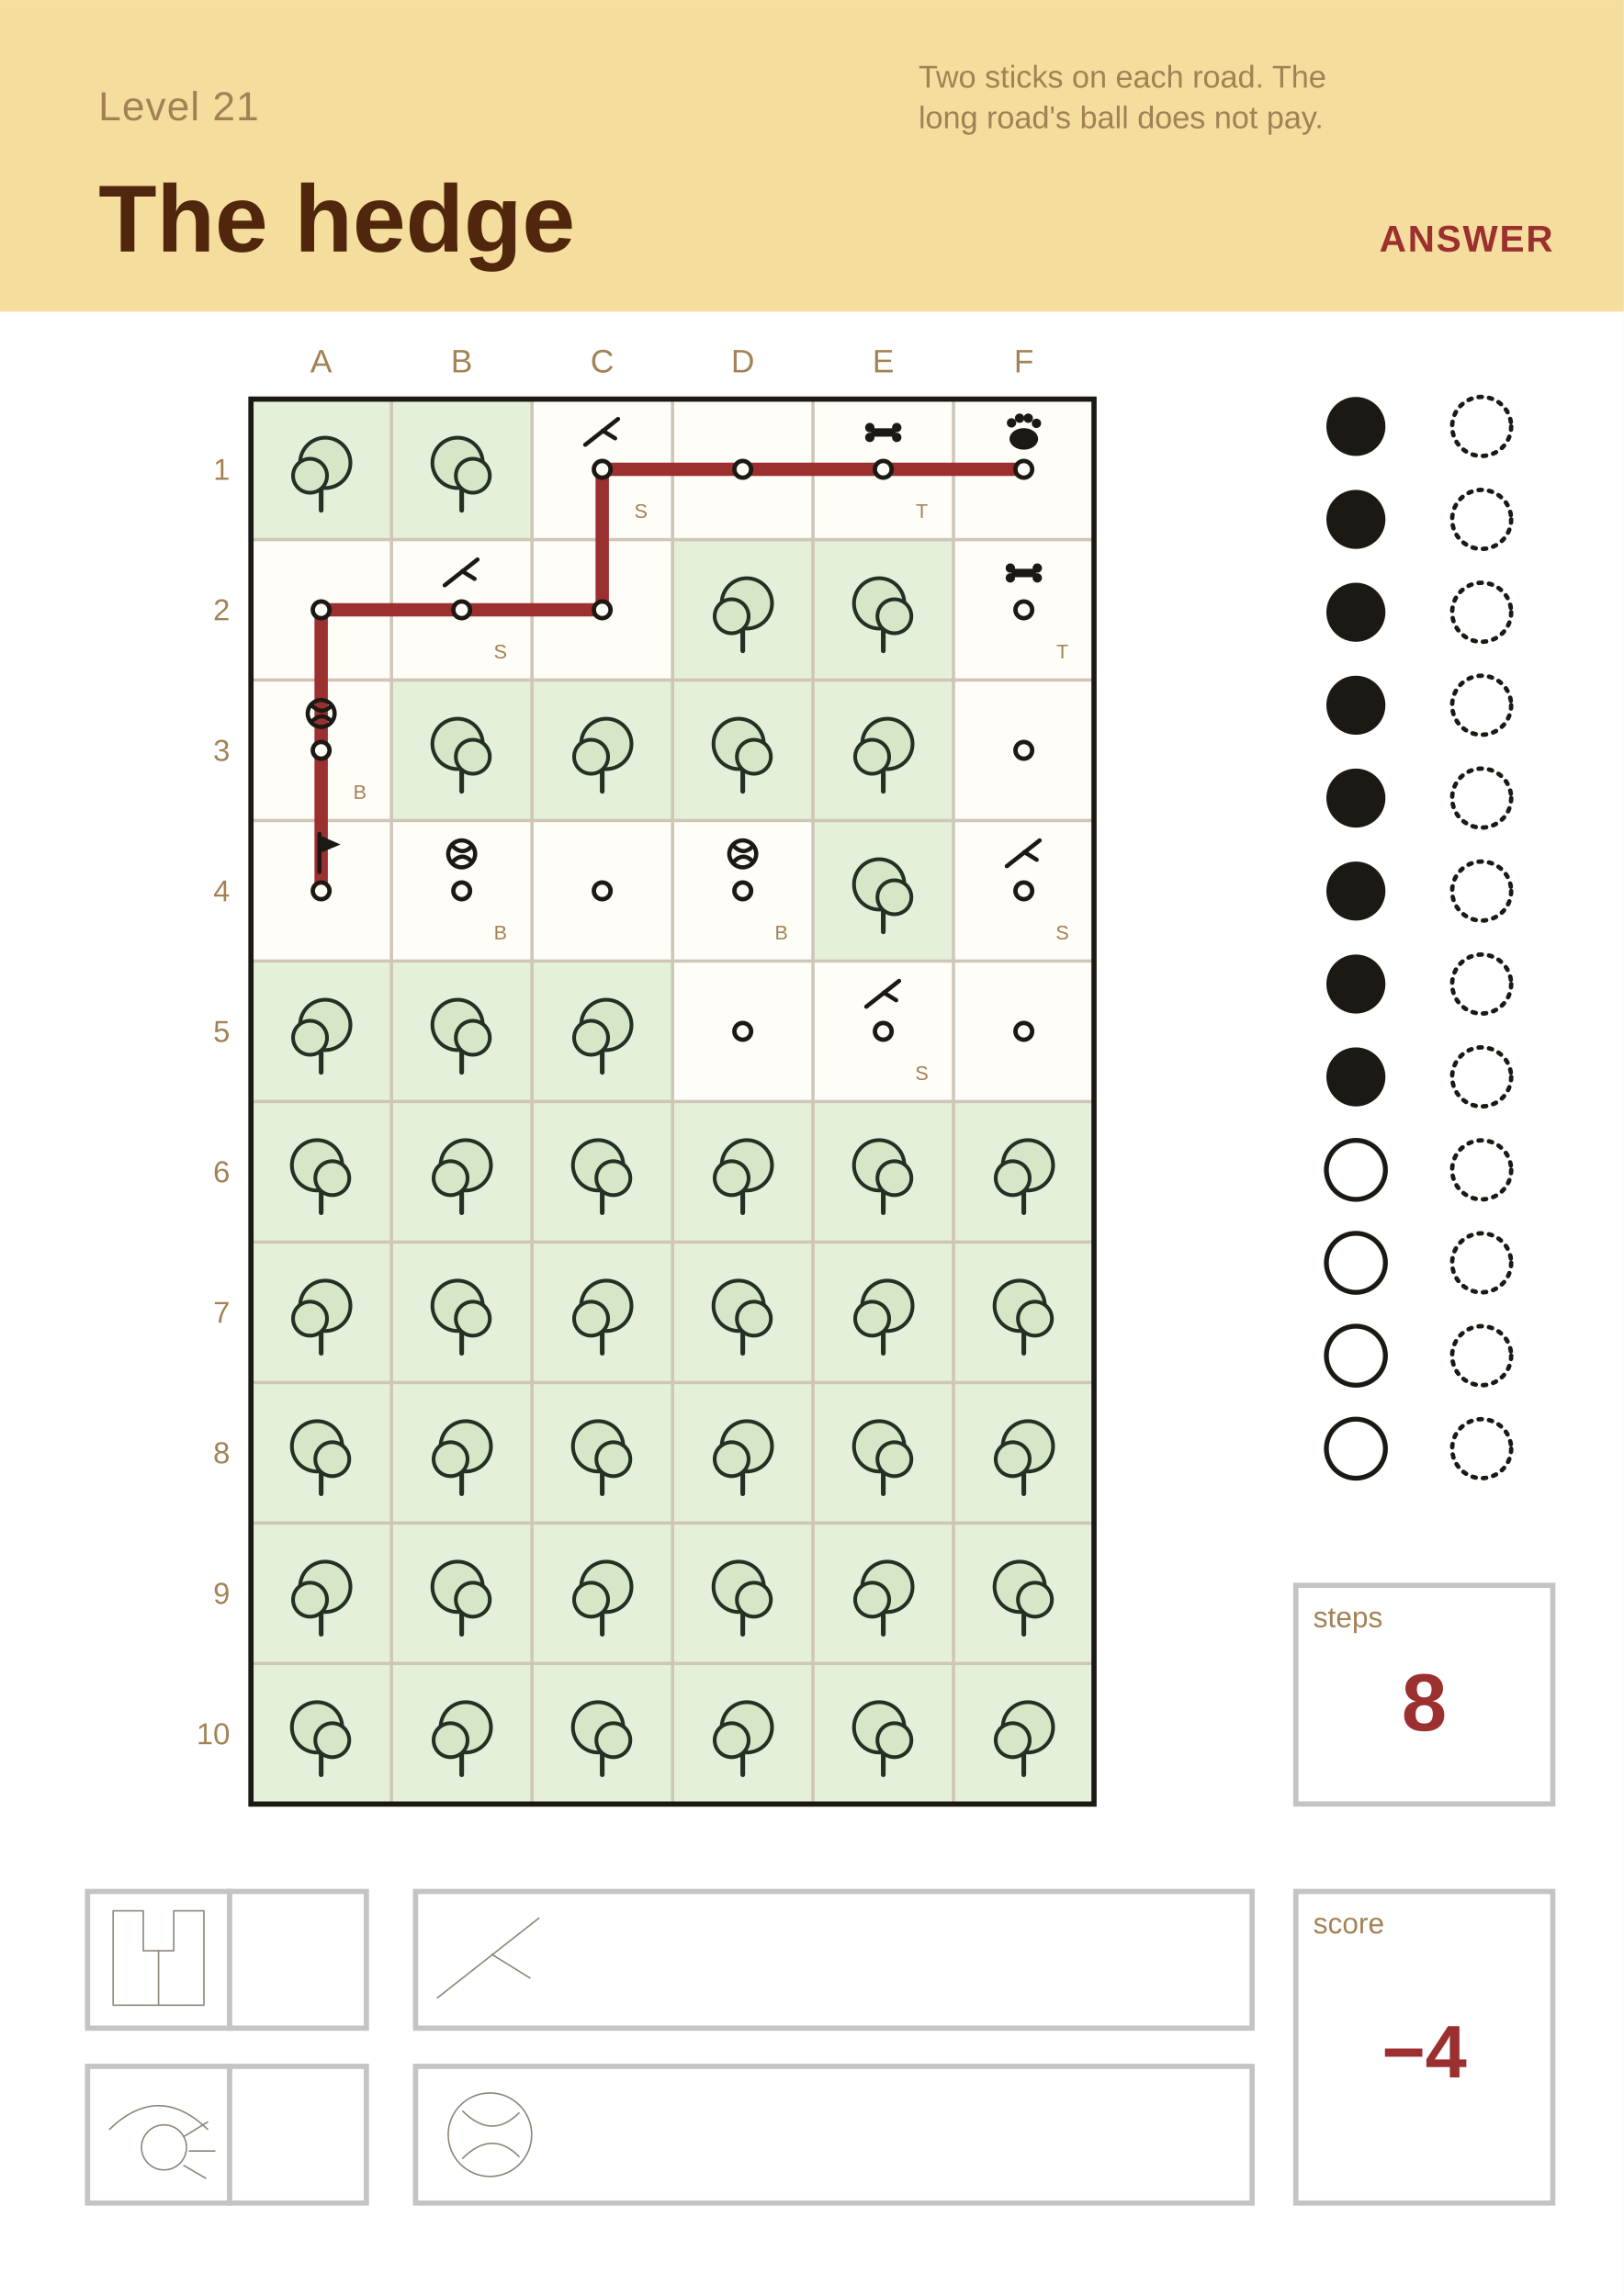
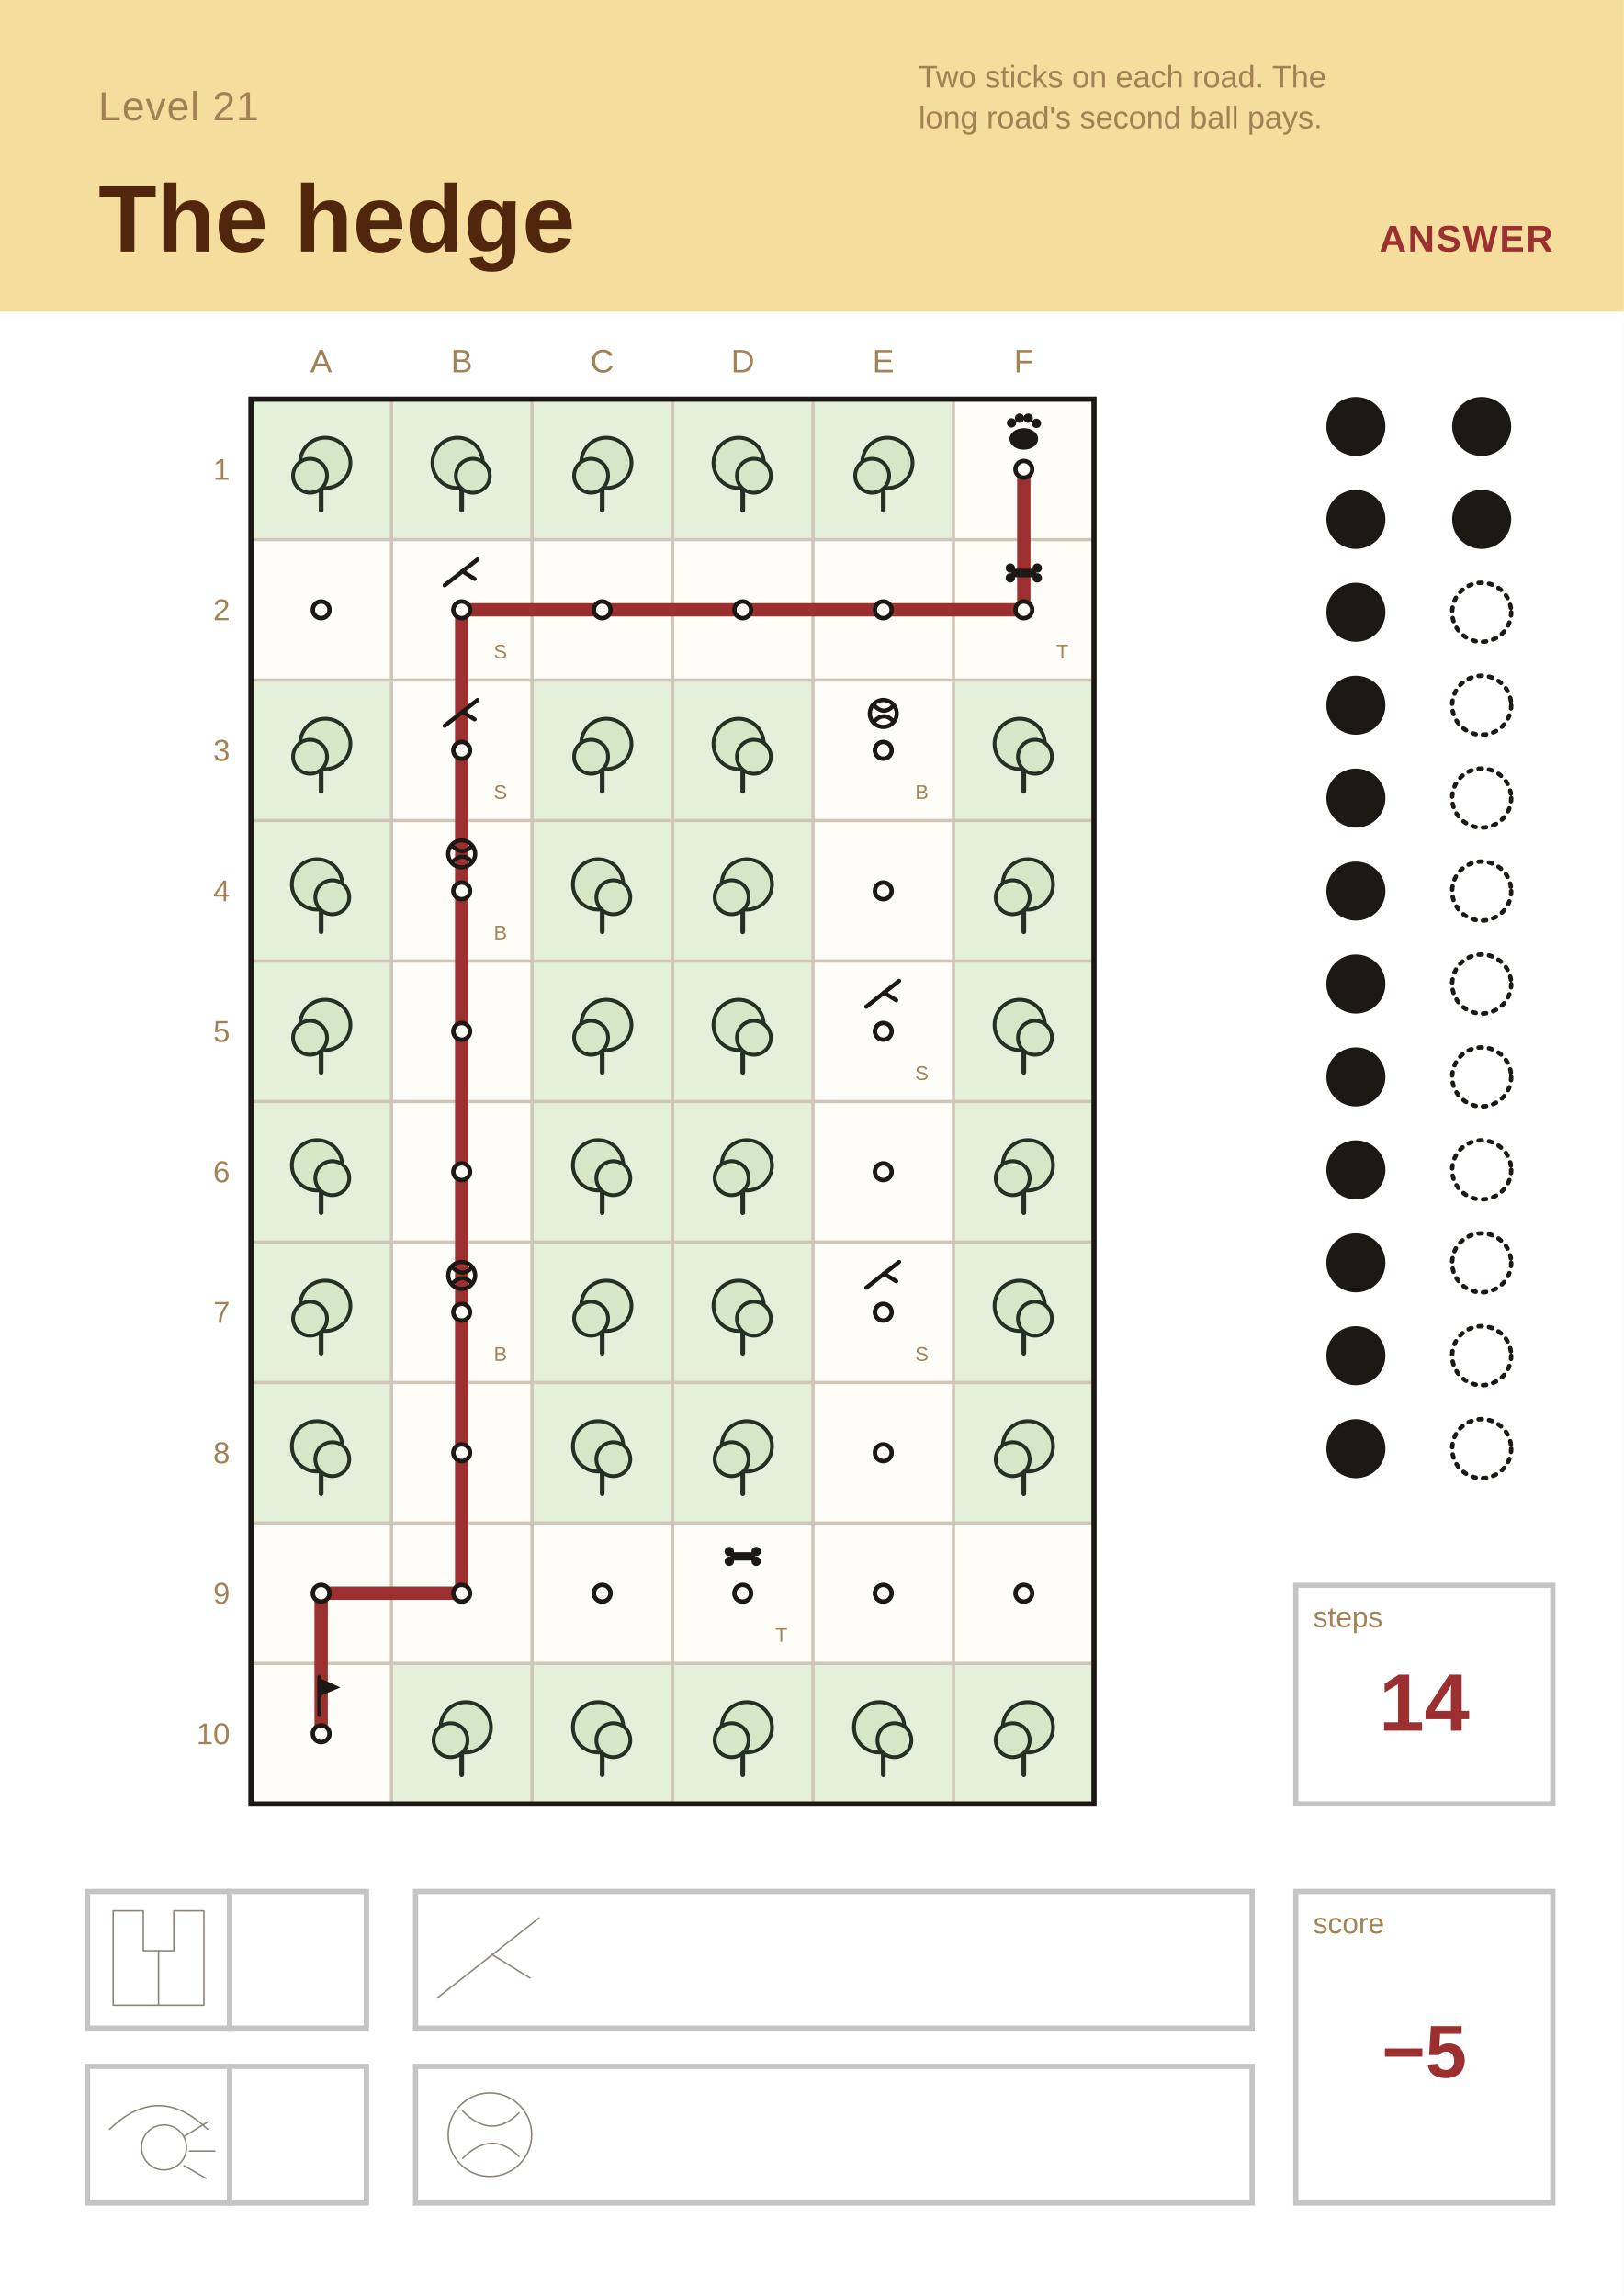
<svg xmlns="http://www.w3.org/2000/svg" width="5.5in" height="7.778in" viewBox="0 0 139.700 197.556">
  <style>
  text { font-family: "Segoe UI", "Helvetica Neue", Arial, sans-serif; }
  .ink { fill: #1c1915; }
  .title { fill: #50260c; }
  .label { fill: #a28255; }
  .paper { fill: #ffffff; }
  .header { fill: #f4dd9d; }
  .open { fill: #fffdf8; }
  .tree { fill: #e4f0da; }
  .canopy { fill: #d5e7c6; stroke: #243024; stroke-width: 0.32; }
  .trunk { stroke: #243024; stroke-width: 0.4; stroke-linecap: round; }
  .water { fill: #d5eaf2; }
  .wave { fill: none; stroke: #1d4c5c; stroke-width: 0.28; stroke-linecap: round; }
  .cave { fill: #e7e0d6; }
  .arch { fill: #d4cdc2; stroke: #1c1915; stroke-width: 0.35; }
  .cliff { stroke: #3a2c1e; stroke-linecap: round; }
  .gridline { fill: none; stroke: #cfc6b8; stroke-width: 0.28; }
  .frame { fill: none; stroke: #1c1915; stroke-width: 0.45; }
  .dot { fill: #fffdf8; stroke: #1c1915; stroke-width: 0.38; }
  .item { fill: none; stroke: #1c1915; stroke-width: 0.36; stroke-linecap: round; stroke-linejoin: round; }
  .item-fill { fill: #1c1915; stroke: none; }
  .answer-line { fill: none; stroke: #9c2f2f; stroke-width: 1.15; stroke-linecap: round; stroke-linejoin: round; }
  .answer-ink { fill: #9c2f2f; }
  .box { fill: #ffffff; stroke: #c4c4c4; stroke-width: 0.45; }
  .tally-tool .item { stroke: #8d8478; stroke-width: 0.48; vector-effect: non-scaling-stroke; }
  .circle { fill: #ffffff; stroke: #1c1915; stroke-width: 0.42; }
  .circle-dash { fill: #ffffff; stroke: #1c1915; stroke-width: 0.38; stroke-dasharray: 0.28 0.62; stroke-linecap: round; }
</style>
  <rect class="paper" x="0" y="0" width="139.700" height="197.556" />
  <g id="header">
    <rect class="header" x="0" y="0" width="139.700" height="26.811" />
    <text class="label" x="8.47" y="10.35" font-size="3.5" letter-spacing="0.08">Level 21</text>
    <text class="label" x="79.02" y="7.53" font-size="2.7">Two sticks on each road. The</text>
-     <text class="label" x="79.02" y="11.03" font-size="2.7">long road's ball does not pay.</text>
+     <text class="label" x="79.02" y="11.03" font-size="2.7">long road's second ball pays.</text>
    <text class="title" x="8.47" y="21.64" font-size="8.2" font-weight="700">The hedge</text>
    <text class="answer-ink" x="133.59" y="21.64" font-size="3.2" text-anchor="end" letter-spacing="0.14" font-weight="700">ANSWER</text>
  </g>
  <g id="grid">
    <rect class="tree" x="21.59" y="34.34" width="12.09" height="12.09" />
    <rect class="tree" x="33.68" y="34.34" width="12.09" height="12.09" />
-     <rect class="open" x="45.77" y="34.34" width="12.09" height="12.09" />
-     <rect class="open" x="57.86" y="34.34" width="12.09" height="12.09" />
-     <rect class="open" x="69.94" y="34.34" width="12.09" height="12.09" />
+     <rect class="tree" x="45.77" y="34.34" width="12.09" height="12.09" />
+     <rect class="tree" x="57.86" y="34.34" width="12.09" height="12.09" />
+     <rect class="tree" x="69.94" y="34.34" width="12.09" height="12.09" />
    <rect class="open" x="82.03" y="34.34" width="12.09" height="12.09" />
    <rect class="open" x="21.59" y="46.43" width="12.09" height="12.09" />
    <rect class="open" x="33.68" y="46.43" width="12.09" height="12.09" />
    <rect class="open" x="45.77" y="46.43" width="12.09" height="12.09" />
-     <rect class="tree" x="57.86" y="46.43" width="12.09" height="12.09" />
-     <rect class="tree" x="69.94" y="46.43" width="12.09" height="12.09" />
+     <rect class="open" x="57.86" y="46.43" width="12.09" height="12.09" />
+     <rect class="open" x="69.94" y="46.43" width="12.09" height="12.09" />
    <rect class="open" x="82.03" y="46.43" width="12.09" height="12.09" />
-     <rect class="open" x="21.59" y="58.51" width="12.09" height="12.09" />
-     <rect class="tree" x="33.68" y="58.51" width="12.09" height="12.09" />
+     <rect class="tree" x="21.59" y="58.51" width="12.09" height="12.09" />
+     <rect class="open" x="33.68" y="58.51" width="12.09" height="12.09" />
    <rect class="tree" x="45.77" y="58.51" width="12.09" height="12.09" />
    <rect class="tree" x="57.86" y="58.51" width="12.09" height="12.09" />
-     <rect class="tree" x="69.94" y="58.51" width="12.09" height="12.09" />
-     <rect class="open" x="82.03" y="58.51" width="12.09" height="12.09" />
-     <rect class="open" x="21.59" y="70.60" width="12.09" height="12.09" />
+     <rect class="open" x="69.94" y="58.51" width="12.09" height="12.09" />
+     <rect class="tree" x="82.03" y="58.51" width="12.09" height="12.09" />
+     <rect class="tree" x="21.59" y="70.60" width="12.09" height="12.09" />
    <rect class="open" x="33.68" y="70.60" width="12.09" height="12.09" />
-     <rect class="open" x="45.77" y="70.60" width="12.09" height="12.09" />
-     <rect class="open" x="57.86" y="70.60" width="12.09" height="12.09" />
-     <rect class="tree" x="69.94" y="70.60" width="12.09" height="12.09" />
-     <rect class="open" x="82.03" y="70.60" width="12.09" height="12.09" />
+     <rect class="tree" x="45.77" y="70.60" width="12.09" height="12.09" />
+     <rect class="tree" x="57.86" y="70.60" width="12.09" height="12.09" />
+     <rect class="open" x="69.94" y="70.60" width="12.09" height="12.09" />
+     <rect class="tree" x="82.03" y="70.60" width="12.09" height="12.09" />
    <rect class="tree" x="21.59" y="82.69" width="12.09" height="12.09" />
-     <rect class="tree" x="33.68" y="82.69" width="12.09" height="12.09" />
+     <rect class="open" x="33.68" y="82.69" width="12.09" height="12.09" />
    <rect class="tree" x="45.77" y="82.69" width="12.09" height="12.09" />
-     <rect class="open" x="57.86" y="82.69" width="12.09" height="12.09" />
+     <rect class="tree" x="57.86" y="82.69" width="12.09" height="12.09" />
    <rect class="open" x="69.94" y="82.69" width="12.09" height="12.09" />
-     <rect class="open" x="82.03" y="82.69" width="12.09" height="12.09" />
+     <rect class="tree" x="82.03" y="82.69" width="12.09" height="12.09" />
    <rect class="tree" x="21.59" y="94.78" width="12.09" height="12.09" />
-     <rect class="tree" x="33.68" y="94.78" width="12.09" height="12.09" />
+     <rect class="open" x="33.68" y="94.78" width="12.09" height="12.09" />
    <rect class="tree" x="45.77" y="94.78" width="12.09" height="12.09" />
    <rect class="tree" x="57.86" y="94.78" width="12.09" height="12.09" />
-     <rect class="tree" x="69.94" y="94.78" width="12.09" height="12.09" />
+     <rect class="open" x="69.94" y="94.78" width="12.09" height="12.09" />
    <rect class="tree" x="82.03" y="94.78" width="12.09" height="12.09" />
    <rect class="tree" x="21.59" y="106.87" width="12.09" height="12.09" />
-     <rect class="tree" x="33.68" y="106.87" width="12.09" height="12.09" />
+     <rect class="open" x="33.68" y="106.87" width="12.09" height="12.09" />
    <rect class="tree" x="45.77" y="106.87" width="12.09" height="12.09" />
    <rect class="tree" x="57.86" y="106.87" width="12.09" height="12.09" />
-     <rect class="tree" x="69.94" y="106.87" width="12.09" height="12.09" />
+     <rect class="open" x="69.94" y="106.87" width="12.09" height="12.09" />
    <rect class="tree" x="82.03" y="106.87" width="12.09" height="12.09" />
    <rect class="tree" x="21.59" y="118.96" width="12.09" height="12.09" />
-     <rect class="tree" x="33.68" y="118.96" width="12.09" height="12.09" />
+     <rect class="open" x="33.68" y="118.96" width="12.09" height="12.09" />
    <rect class="tree" x="45.77" y="118.96" width="12.09" height="12.09" />
    <rect class="tree" x="57.86" y="118.96" width="12.09" height="12.09" />
-     <rect class="tree" x="69.94" y="118.96" width="12.09" height="12.09" />
+     <rect class="open" x="69.94" y="118.96" width="12.09" height="12.09" />
    <rect class="tree" x="82.03" y="118.96" width="12.09" height="12.09" />
-     <rect class="tree" x="21.59" y="131.05" width="12.09" height="12.09" />
-     <rect class="tree" x="33.68" y="131.05" width="12.09" height="12.09" />
-     <rect class="tree" x="45.77" y="131.05" width="12.09" height="12.09" />
-     <rect class="tree" x="57.86" y="131.05" width="12.09" height="12.09" />
-     <rect class="tree" x="69.94" y="131.05" width="12.09" height="12.09" />
-     <rect class="tree" x="82.03" y="131.05" width="12.09" height="12.09" />
-     <rect class="tree" x="21.59" y="143.13" width="12.09" height="12.09" />
+     <rect class="open" x="21.59" y="131.05" width="12.09" height="12.09" />
+     <rect class="open" x="33.68" y="131.05" width="12.09" height="12.09" />
+     <rect class="open" x="45.77" y="131.05" width="12.09" height="12.09" />
+     <rect class="open" x="57.86" y="131.05" width="12.09" height="12.09" />
+     <rect class="open" x="69.94" y="131.05" width="12.09" height="12.09" />
+     <rect class="open" x="82.03" y="131.05" width="12.09" height="12.09" />
+     <rect class="open" x="21.59" y="143.13" width="12.09" height="12.09" />
    <rect class="tree" x="33.68" y="143.13" width="12.09" height="12.09" />
    <rect class="tree" x="45.77" y="143.13" width="12.09" height="12.09" />
    <rect class="tree" x="57.86" y="143.13" width="12.09" height="12.09" />
    <rect class="tree" x="69.94" y="143.13" width="12.09" height="12.09" />
    <rect class="tree" x="82.03" y="143.13" width="12.09" height="12.09" />
    <line class="gridline" x1="21.59" y1="34.34" x2="94.12" y2="34.34" />
    <line class="gridline" x1="21.59" y1="46.43" x2="94.12" y2="46.43" />
    <line class="gridline" x1="21.59" y1="58.51" x2="94.12" y2="58.51" />
    <line class="gridline" x1="21.59" y1="70.60" x2="94.12" y2="70.60" />
    <line class="gridline" x1="21.59" y1="82.69" x2="94.12" y2="82.69" />
    <line class="gridline" x1="21.59" y1="94.78" x2="94.12" y2="94.78" />
    <line class="gridline" x1="21.59" y1="106.87" x2="94.12" y2="106.87" />
    <line class="gridline" x1="21.59" y1="118.96" x2="94.12" y2="118.96" />
    <line class="gridline" x1="21.59" y1="131.05" x2="94.12" y2="131.05" />
    <line class="gridline" x1="21.59" y1="143.13" x2="94.12" y2="143.13" />
    <line class="gridline" x1="21.59" y1="155.22" x2="94.12" y2="155.22" />
    <line class="gridline" x1="21.59" y1="34.34" x2="21.59" y2="155.22" />
    <line class="gridline" x1="33.68" y1="34.34" x2="33.68" y2="155.22" />
    <line class="gridline" x1="45.77" y1="34.34" x2="45.77" y2="155.22" />
    <line class="gridline" x1="57.86" y1="34.34" x2="57.86" y2="155.22" />
    <line class="gridline" x1="69.94" y1="34.34" x2="69.94" y2="155.22" />
    <line class="gridline" x1="82.03" y1="34.34" x2="82.03" y2="155.22" />
    <line class="gridline" x1="94.12" y1="34.34" x2="94.12" y2="155.22" />
    <rect class="frame" x="21.59" y="34.34" width="72.53" height="120.89" />
    <text class="label" x="27.63" y="32.04" font-size="2.8" text-anchor="middle">A</text>
    <text class="label" x="39.72" y="32.04" font-size="2.8" text-anchor="middle">B</text>
    <text class="label" x="51.81" y="32.04" font-size="2.8" text-anchor="middle">C</text>
    <text class="label" x="63.90" y="32.04" font-size="2.8" text-anchor="middle">D</text>
    <text class="label" x="75.99" y="32.04" font-size="2.8" text-anchor="middle">E</text>
    <text class="label" x="88.08" y="32.04" font-size="2.8" text-anchor="middle">F</text>
    <text class="label" x="19.79" y="41.28" font-size="2.6" text-anchor="end">1</text>
    <text class="label" x="19.79" y="53.37" font-size="2.6" text-anchor="end">2</text>
    <text class="label" x="19.79" y="65.46" font-size="2.6" text-anchor="end">3</text>
    <text class="label" x="19.79" y="77.55" font-size="2.6" text-anchor="end">4</text>
    <text class="label" x="19.79" y="89.64" font-size="2.6" text-anchor="end">5</text>
    <text class="label" x="19.79" y="101.72" font-size="2.6" text-anchor="end">6</text>
    <text class="label" x="19.79" y="113.81" font-size="2.6" text-anchor="end">7</text>
    <text class="label" x="19.79" y="125.90" font-size="2.6" text-anchor="end">8</text>
    <text class="label" x="19.79" y="137.99" font-size="2.6" text-anchor="end">9</text>
    <text class="label" x="19.79" y="150.08" font-size="2.6" text-anchor="end">10</text>
  </g>
  <g id="terrain">
    <g id="tree-A1" transform="translate(27.63,40.38)">
      <g transform="scale(1.0074)">
        <line class="trunk" x1="0" y1="0.9" x2="0" y2="3.5" />
        <circle class="canopy" cx="0.35" cy="-0.55" r="2.15" />
        <circle class="canopy" cx="-0.95" cy="0.55" r="1.45" />
      </g>
    </g>
    <g id="tree-B1" transform="translate(39.72,40.38)">
      <g transform="scale(1.0074)">
        <line class="trunk" x1="0" y1="0.9" x2="0" y2="3.5" />
        <circle class="canopy" cx="-0.35" cy="-0.55" r="2.15" />
        <circle class="canopy" cx="0.95" cy="0.55" r="1.45" />
      </g>
    </g>
-     <g id="tree-D2" transform="translate(63.90,52.47)">
-       <g transform="scale(1.0074)">
-         <line class="trunk" x1="0" y1="0.9" x2="0" y2="3.5" />
-         <circle class="canopy" cx="0.35" cy="-0.55" r="2.15" />
-         <circle class="canopy" cx="-0.95" cy="0.55" r="1.45" />
-       </g>
-     </g>
-     <g id="tree-E2" transform="translate(75.99,52.47)">
-       <g transform="scale(1.0074)">
-         <line class="trunk" x1="0" y1="0.9" x2="0" y2="3.5" />
-         <circle class="canopy" cx="-0.35" cy="-0.55" r="2.15" />
-         <circle class="canopy" cx="0.95" cy="0.55" r="1.45" />
-       </g>
-     </g>
-     <g id="tree-B3" transform="translate(39.72,64.56)">
-       <g transform="scale(1.0074)">
-         <line class="trunk" x1="0" y1="0.9" x2="0" y2="3.5" />
-         <circle class="canopy" cx="-0.35" cy="-0.55" r="2.15" />
-         <circle class="canopy" cx="0.95" cy="0.55" r="1.45" />
+     <g id="tree-C1" transform="translate(51.81,40.38)">
+       <g transform="scale(1.0074)">
+         <line class="trunk" x1="0" y1="0.9" x2="0" y2="3.5" />
+         <circle class="canopy" cx="0.35" cy="-0.55" r="2.15" />
+         <circle class="canopy" cx="-0.95" cy="0.55" r="1.45" />
+       </g>
+     </g>
+     <g id="tree-D1" transform="translate(63.90,40.38)">
+       <g transform="scale(1.0074)">
+         <line class="trunk" x1="0" y1="0.9" x2="0" y2="3.5" />
+         <circle class="canopy" cx="-0.35" cy="-0.55" r="2.15" />
+         <circle class="canopy" cx="0.95" cy="0.55" r="1.45" />
+       </g>
+     </g>
+     <g id="tree-E1" transform="translate(75.99,40.38)">
+       <g transform="scale(1.0074)">
+         <line class="trunk" x1="0" y1="0.9" x2="0" y2="3.5" />
+         <circle class="canopy" cx="0.35" cy="-0.55" r="2.15" />
+         <circle class="canopy" cx="-0.95" cy="0.55" r="1.45" />
+       </g>
+     </g>
+     <g id="tree-A3" transform="translate(27.63,64.56)">
+       <g transform="scale(1.0074)">
+         <line class="trunk" x1="0" y1="0.9" x2="0" y2="3.5" />
+         <circle class="canopy" cx="0.35" cy="-0.55" r="2.15" />
+         <circle class="canopy" cx="-0.95" cy="0.55" r="1.45" />
      </g>
    </g>
    <g id="tree-C3" transform="translate(51.81,64.56)">
      <g transform="scale(1.0074)">
        <line class="trunk" x1="0" y1="0.9" x2="0" y2="3.5" />
        <circle class="canopy" cx="0.35" cy="-0.55" r="2.15" />
        <circle class="canopy" cx="-0.95" cy="0.55" r="1.45" />
      </g>
    </g>
    <g id="tree-D3" transform="translate(63.90,64.56)">
      <g transform="scale(1.0074)">
        <line class="trunk" x1="0" y1="0.9" x2="0" y2="3.5" />
        <circle class="canopy" cx="-0.35" cy="-0.55" r="2.15" />
        <circle class="canopy" cx="0.95" cy="0.55" r="1.45" />
      </g>
    </g>
-     <g id="tree-E3" transform="translate(75.99,64.56)">
-       <g transform="scale(1.0074)">
-         <line class="trunk" x1="0" y1="0.9" x2="0" y2="3.5" />
-         <circle class="canopy" cx="0.35" cy="-0.55" r="2.15" />
-         <circle class="canopy" cx="-0.95" cy="0.55" r="1.45" />
-       </g>
-     </g>
-     <g id="tree-E4" transform="translate(75.99,76.65)">
-       <g transform="scale(1.0074)">
-         <line class="trunk" x1="0" y1="0.9" x2="0" y2="3.5" />
-         <circle class="canopy" cx="-0.35" cy="-0.55" r="2.15" />
-         <circle class="canopy" cx="0.95" cy="0.55" r="1.45" />
+     <g id="tree-F3" transform="translate(88.08,64.56)">
+       <g transform="scale(1.0074)">
+         <line class="trunk" x1="0" y1="0.9" x2="0" y2="3.5" />
+         <circle class="canopy" cx="-0.35" cy="-0.55" r="2.15" />
+         <circle class="canopy" cx="0.95" cy="0.55" r="1.45" />
+       </g>
+     </g>
+     <g id="tree-A4" transform="translate(27.63,76.65)">
+       <g transform="scale(1.0074)">
+         <line class="trunk" x1="0" y1="0.9" x2="0" y2="3.5" />
+         <circle class="canopy" cx="-0.35" cy="-0.55" r="2.15" />
+         <circle class="canopy" cx="0.95" cy="0.55" r="1.45" />
+       </g>
+     </g>
+     <g id="tree-C4" transform="translate(51.81,76.65)">
+       <g transform="scale(1.0074)">
+         <line class="trunk" x1="0" y1="0.9" x2="0" y2="3.5" />
+         <circle class="canopy" cx="-0.35" cy="-0.55" r="2.15" />
+         <circle class="canopy" cx="0.95" cy="0.55" r="1.45" />
+       </g>
+     </g>
+     <g id="tree-D4" transform="translate(63.90,76.65)">
+       <g transform="scale(1.0074)">
+         <line class="trunk" x1="0" y1="0.9" x2="0" y2="3.5" />
+         <circle class="canopy" cx="0.35" cy="-0.55" r="2.15" />
+         <circle class="canopy" cx="-0.95" cy="0.55" r="1.45" />
+       </g>
+     </g>
+     <g id="tree-F4" transform="translate(88.08,76.65)">
+       <g transform="scale(1.0074)">
+         <line class="trunk" x1="0" y1="0.9" x2="0" y2="3.5" />
+         <circle class="canopy" cx="0.35" cy="-0.55" r="2.15" />
+         <circle class="canopy" cx="-0.95" cy="0.55" r="1.45" />
      </g>
    </g>
    <g id="tree-A5" transform="translate(27.63,88.74)">
      <g transform="scale(1.0074)">
        <line class="trunk" x1="0" y1="0.9" x2="0" y2="3.5" />
        <circle class="canopy" cx="0.35" cy="-0.55" r="2.15" />
        <circle class="canopy" cx="-0.95" cy="0.55" r="1.45" />
      </g>
    </g>
-     <g id="tree-B5" transform="translate(39.72,88.74)">
-       <g transform="scale(1.0074)">
-         <line class="trunk" x1="0" y1="0.9" x2="0" y2="3.5" />
-         <circle class="canopy" cx="-0.35" cy="-0.55" r="2.15" />
-         <circle class="canopy" cx="0.95" cy="0.55" r="1.45" />
-       </g>
-     </g>
    <g id="tree-C5" transform="translate(51.81,88.74)">
      <g transform="scale(1.0074)">
        <line class="trunk" x1="0" y1="0.9" x2="0" y2="3.5" />
        <circle class="canopy" cx="0.35" cy="-0.55" r="2.15" />
        <circle class="canopy" cx="-0.95" cy="0.55" r="1.45" />
      </g>
    </g>
+     <g id="tree-D5" transform="translate(63.90,88.74)">
+       <g transform="scale(1.0074)">
+         <line class="trunk" x1="0" y1="0.9" x2="0" y2="3.5" />
+         <circle class="canopy" cx="-0.35" cy="-0.55" r="2.15" />
+         <circle class="canopy" cx="0.95" cy="0.55" r="1.45" />
+       </g>
+     </g>
+     <g id="tree-F5" transform="translate(88.08,88.74)">
+       <g transform="scale(1.0074)">
+         <line class="trunk" x1="0" y1="0.9" x2="0" y2="3.5" />
+         <circle class="canopy" cx="-0.35" cy="-0.55" r="2.15" />
+         <circle class="canopy" cx="0.95" cy="0.55" r="1.45" />
+       </g>
+     </g>
    <g id="tree-A6" transform="translate(27.63,100.82)">
      <g transform="scale(1.0074)">
        <line class="trunk" x1="0" y1="0.9" x2="0" y2="3.5" />
        <circle class="canopy" cx="-0.35" cy="-0.55" r="2.15" />
        <circle class="canopy" cx="0.95" cy="0.55" r="1.45" />
      </g>
    </g>
-     <g id="tree-B6" transform="translate(39.72,100.82)">
-       <g transform="scale(1.0074)">
-         <line class="trunk" x1="0" y1="0.9" x2="0" y2="3.5" />
-         <circle class="canopy" cx="0.35" cy="-0.55" r="2.15" />
-         <circle class="canopy" cx="-0.95" cy="0.55" r="1.45" />
-       </g>
-     </g>
    <g id="tree-C6" transform="translate(51.81,100.82)">
      <g transform="scale(1.0074)">
        <line class="trunk" x1="0" y1="0.9" x2="0" y2="3.5" />
        <circle class="canopy" cx="-0.35" cy="-0.55" r="2.15" />
        <circle class="canopy" cx="0.95" cy="0.55" r="1.45" />
      </g>
    </g>
    <g id="tree-D6" transform="translate(63.90,100.82)">
      <g transform="scale(1.0074)">
        <line class="trunk" x1="0" y1="0.9" x2="0" y2="3.5" />
        <circle class="canopy" cx="0.35" cy="-0.55" r="2.15" />
        <circle class="canopy" cx="-0.95" cy="0.55" r="1.45" />
      </g>
    </g>
-     <g id="tree-E6" transform="translate(75.99,100.82)">
-       <g transform="scale(1.0074)">
-         <line class="trunk" x1="0" y1="0.9" x2="0" y2="3.5" />
-         <circle class="canopy" cx="-0.35" cy="-0.55" r="2.15" />
-         <circle class="canopy" cx="0.95" cy="0.55" r="1.45" />
-       </g>
-     </g>
    <g id="tree-F6" transform="translate(88.08,100.82)">
      <g transform="scale(1.0074)">
        <line class="trunk" x1="0" y1="0.9" x2="0" y2="3.5" />
        <circle class="canopy" cx="0.35" cy="-0.55" r="2.15" />
        <circle class="canopy" cx="-0.95" cy="0.55" r="1.45" />
      </g>
    </g>
    <g id="tree-A7" transform="translate(27.63,112.91)">
      <g transform="scale(1.0074)">
        <line class="trunk" x1="0" y1="0.9" x2="0" y2="3.5" />
        <circle class="canopy" cx="0.35" cy="-0.55" r="2.15" />
        <circle class="canopy" cx="-0.95" cy="0.55" r="1.45" />
      </g>
    </g>
-     <g id="tree-B7" transform="translate(39.72,112.91)">
-       <g transform="scale(1.0074)">
-         <line class="trunk" x1="0" y1="0.9" x2="0" y2="3.5" />
-         <circle class="canopy" cx="-0.35" cy="-0.55" r="2.15" />
-         <circle class="canopy" cx="0.95" cy="0.55" r="1.45" />
-       </g>
-     </g>
    <g id="tree-C7" transform="translate(51.81,112.91)">
      <g transform="scale(1.0074)">
        <line class="trunk" x1="0" y1="0.9" x2="0" y2="3.5" />
        <circle class="canopy" cx="0.35" cy="-0.55" r="2.15" />
        <circle class="canopy" cx="-0.95" cy="0.55" r="1.45" />
      </g>
    </g>
    <g id="tree-D7" transform="translate(63.90,112.91)">
      <g transform="scale(1.0074)">
        <line class="trunk" x1="0" y1="0.9" x2="0" y2="3.5" />
        <circle class="canopy" cx="-0.35" cy="-0.55" r="2.15" />
        <circle class="canopy" cx="0.95" cy="0.55" r="1.45" />
      </g>
    </g>
-     <g id="tree-E7" transform="translate(75.99,112.91)">
-       <g transform="scale(1.0074)">
-         <line class="trunk" x1="0" y1="0.9" x2="0" y2="3.5" />
-         <circle class="canopy" cx="0.35" cy="-0.55" r="2.15" />
-         <circle class="canopy" cx="-0.95" cy="0.55" r="1.45" />
-       </g>
-     </g>
    <g id="tree-F7" transform="translate(88.08,112.91)">
      <g transform="scale(1.0074)">
        <line class="trunk" x1="0" y1="0.9" x2="0" y2="3.5" />
        <circle class="canopy" cx="-0.35" cy="-0.55" r="2.15" />
        <circle class="canopy" cx="0.95" cy="0.55" r="1.45" />
      </g>
    </g>
    <g id="tree-A8" transform="translate(27.63,125.00)">
      <g transform="scale(1.0074)">
        <line class="trunk" x1="0" y1="0.9" x2="0" y2="3.5" />
        <circle class="canopy" cx="-0.35" cy="-0.55" r="2.15" />
        <circle class="canopy" cx="0.95" cy="0.55" r="1.45" />
      </g>
    </g>
-     <g id="tree-B8" transform="translate(39.72,125.00)">
-       <g transform="scale(1.0074)">
-         <line class="trunk" x1="0" y1="0.9" x2="0" y2="3.5" />
-         <circle class="canopy" cx="0.35" cy="-0.55" r="2.15" />
-         <circle class="canopy" cx="-0.95" cy="0.55" r="1.45" />
-       </g>
-     </g>
    <g id="tree-C8" transform="translate(51.81,125.00)">
      <g transform="scale(1.0074)">
        <line class="trunk" x1="0" y1="0.9" x2="0" y2="3.5" />
        <circle class="canopy" cx="-0.35" cy="-0.55" r="2.15" />
        <circle class="canopy" cx="0.95" cy="0.55" r="1.45" />
      </g>
    </g>
    <g id="tree-D8" transform="translate(63.90,125.00)">
      <g transform="scale(1.0074)">
        <line class="trunk" x1="0" y1="0.9" x2="0" y2="3.5" />
        <circle class="canopy" cx="0.35" cy="-0.55" r="2.15" />
        <circle class="canopy" cx="-0.95" cy="0.55" r="1.45" />
      </g>
    </g>
-     <g id="tree-E8" transform="translate(75.99,125.00)">
-       <g transform="scale(1.0074)">
-         <line class="trunk" x1="0" y1="0.9" x2="0" y2="3.5" />
-         <circle class="canopy" cx="-0.35" cy="-0.55" r="2.15" />
-         <circle class="canopy" cx="0.95" cy="0.55" r="1.45" />
-       </g>
-     </g>
    <g id="tree-F8" transform="translate(88.08,125.00)">
      <g transform="scale(1.0074)">
        <line class="trunk" x1="0" y1="0.9" x2="0" y2="3.5" />
        <circle class="canopy" cx="0.35" cy="-0.55" r="2.15" />
        <circle class="canopy" cx="-0.95" cy="0.55" r="1.45" />
      </g>
    </g>
-     <g id="tree-A9" transform="translate(27.63,137.09)">
-       <g transform="scale(1.0074)">
-         <line class="trunk" x1="0" y1="0.9" x2="0" y2="3.5" />
-         <circle class="canopy" cx="0.35" cy="-0.55" r="2.15" />
-         <circle class="canopy" cx="-0.95" cy="0.55" r="1.45" />
-       </g>
-     </g>
-     <g id="tree-B9" transform="translate(39.72,137.09)">
-       <g transform="scale(1.0074)">
-         <line class="trunk" x1="0" y1="0.9" x2="0" y2="3.5" />
-         <circle class="canopy" cx="-0.35" cy="-0.55" r="2.15" />
-         <circle class="canopy" cx="0.95" cy="0.55" r="1.45" />
-       </g>
-     </g>
-     <g id="tree-C9" transform="translate(51.81,137.09)">
-       <g transform="scale(1.0074)">
-         <line class="trunk" x1="0" y1="0.9" x2="0" y2="3.5" />
-         <circle class="canopy" cx="0.35" cy="-0.55" r="2.15" />
-         <circle class="canopy" cx="-0.95" cy="0.55" r="1.45" />
-       </g>
-     </g>
-     <g id="tree-D9" transform="translate(63.90,137.09)">
-       <g transform="scale(1.0074)">
-         <line class="trunk" x1="0" y1="0.9" x2="0" y2="3.5" />
-         <circle class="canopy" cx="-0.35" cy="-0.55" r="2.15" />
-         <circle class="canopy" cx="0.95" cy="0.55" r="1.45" />
-       </g>
-     </g>
-     <g id="tree-E9" transform="translate(75.99,137.09)">
-       <g transform="scale(1.0074)">
-         <line class="trunk" x1="0" y1="0.9" x2="0" y2="3.5" />
-         <circle class="canopy" cx="0.35" cy="-0.55" r="2.15" />
-         <circle class="canopy" cx="-0.95" cy="0.55" r="1.45" />
-       </g>
-     </g>
-     <g id="tree-F9" transform="translate(88.08,137.09)">
-       <g transform="scale(1.0074)">
-         <line class="trunk" x1="0" y1="0.9" x2="0" y2="3.5" />
-         <circle class="canopy" cx="-0.35" cy="-0.55" r="2.15" />
-         <circle class="canopy" cx="0.95" cy="0.55" r="1.45" />
-       </g>
-     </g>
-     <g id="tree-A10" transform="translate(27.63,149.18)">
-       <g transform="scale(1.0074)">
-         <line class="trunk" x1="0" y1="0.9" x2="0" y2="3.5" />
-         <circle class="canopy" cx="-0.35" cy="-0.55" r="2.15" />
-         <circle class="canopy" cx="0.95" cy="0.55" r="1.45" />
-       </g>
-     </g>
    <g id="tree-B10" transform="translate(39.72,149.18)">
      <g transform="scale(1.0074)">
        <line class="trunk" x1="0" y1="0.9" x2="0" y2="3.5" />
        <circle class="canopy" cx="0.35" cy="-0.55" r="2.15" />
        <circle class="canopy" cx="-0.95" cy="0.55" r="1.45" />
      </g>
    </g>
    <g id="tree-C10" transform="translate(51.81,149.18)">
      <g transform="scale(1.0074)">
        <line class="trunk" x1="0" y1="0.9" x2="0" y2="3.5" />
        <circle class="canopy" cx="-0.35" cy="-0.55" r="2.15" />
        <circle class="canopy" cx="0.95" cy="0.55" r="1.45" />
      </g>
    </g>
    <g id="tree-D10" transform="translate(63.90,149.18)">
      <g transform="scale(1.0074)">
        <line class="trunk" x1="0" y1="0.9" x2="0" y2="3.5" />
        <circle class="canopy" cx="0.35" cy="-0.55" r="2.15" />
        <circle class="canopy" cx="-0.95" cy="0.55" r="1.45" />
      </g>
    </g>
    <g id="tree-E10" transform="translate(75.99,149.18)">
      <g transform="scale(1.0074)">
        <line class="trunk" x1="0" y1="0.9" x2="0" y2="3.5" />
        <circle class="canopy" cx="-0.35" cy="-0.55" r="2.15" />
        <circle class="canopy" cx="0.95" cy="0.55" r="1.45" />
      </g>
    </g>
    <g id="tree-F10" transform="translate(88.08,149.18)">
      <g transform="scale(1.0074)">
        <line class="trunk" x1="0" y1="0.9" x2="0" y2="3.5" />
        <circle class="canopy" cx="0.35" cy="-0.55" r="2.15" />
        <circle class="canopy" cx="-0.95" cy="0.55" r="1.45" />
      </g>
    </g>
  </g>
  <g id="answer">
-     <polyline class="answer-line" points="88.08,40.38 75.99,40.38 63.90,40.38 51.81,40.38 51.81,52.47 39.72,52.47 27.63,52.47 27.63,64.56 27.63,76.65" />
+     <polyline class="answer-line" points="88.08,40.38 88.08,52.47 75.99,52.47 63.90,52.47 51.81,52.47 39.72,52.47 39.72,64.56 39.72,76.65 39.72,88.74 39.72,100.82 39.72,112.91 39.72,125.00 39.72,137.09 27.63,137.09 27.63,149.18" />
  </g>
  <g id="dots">
-     <circle class="dot" cx="51.81" cy="40.38" r="0.72" />
-     <circle class="dot" cx="63.90" cy="40.38" r="0.72" />
-     <circle class="dot" cx="75.99" cy="40.38" r="0.72" />
    <circle class="dot" cx="88.08" cy="40.38" r="0.72" />
    <circle class="dot" cx="27.63" cy="52.47" r="0.72" />
    <circle class="dot" cx="39.72" cy="52.47" r="0.72" />
    <circle class="dot" cx="51.81" cy="52.47" r="0.72" />
+     <circle class="dot" cx="63.90" cy="52.47" r="0.72" />
+     <circle class="dot" cx="75.99" cy="52.47" r="0.72" />
    <circle class="dot" cx="88.08" cy="52.47" r="0.72" />
-     <circle class="dot" cx="27.63" cy="64.56" r="0.72" />
-     <circle class="dot" cx="88.08" cy="64.56" r="0.72" />
-     <circle class="dot" cx="27.63" cy="76.65" r="0.72" />
+     <circle class="dot" cx="39.72" cy="64.56" r="0.72" />
+     <circle class="dot" cx="75.99" cy="64.56" r="0.72" />
    <circle class="dot" cx="39.72" cy="76.65" r="0.72" />
-     <circle class="dot" cx="51.81" cy="76.65" r="0.72" />
-     <circle class="dot" cx="63.90" cy="76.65" r="0.72" />
-     <circle class="dot" cx="88.08" cy="76.65" r="0.72" />
-     <circle class="dot" cx="63.90" cy="88.74" r="0.72" />
+     <circle class="dot" cx="75.99" cy="76.65" r="0.72" />
+     <circle class="dot" cx="39.72" cy="88.74" r="0.72" />
    <circle class="dot" cx="75.99" cy="88.74" r="0.72" />
-     <circle class="dot" cx="88.08" cy="88.74" r="0.72" />
+     <circle class="dot" cx="39.72" cy="100.82" r="0.72" />
+     <circle class="dot" cx="75.99" cy="100.82" r="0.72" />
+     <circle class="dot" cx="39.72" cy="112.91" r="0.72" />
+     <circle class="dot" cx="75.99" cy="112.91" r="0.72" />
+     <circle class="dot" cx="39.72" cy="125.00" r="0.72" />
+     <circle class="dot" cx="75.99" cy="125.00" r="0.72" />
+     <circle class="dot" cx="27.63" cy="137.09" r="0.72" />
+     <circle class="dot" cx="39.72" cy="137.09" r="0.72" />
+     <circle class="dot" cx="51.81" cy="137.09" r="0.72" />
+     <circle class="dot" cx="63.90" cy="137.09" r="0.72" />
+     <circle class="dot" cx="75.99" cy="137.09" r="0.72" />
+     <circle class="dot" cx="88.08" cy="137.09" r="0.72" />
+     <circle class="dot" cx="27.63" cy="149.18" r="0.72" />
  </g>
  <g id="items">
-     <g id="treat-E1" transform="translate(75.99,37.21)">
+     <g id="treat-F2" transform="translate(88.08,49.30)">
      <g transform="scale(1.0074)">
        <rect class="item-fill" x="-1.05" y="-0.36" width="2.1" height="0.72" rx="0.3" />
        <circle class="item-fill" cx="-1.15" cy="-0.42" r="0.4" />
        <circle class="item-fill" cx="-1.15" cy="0.42" r="0.4" />
        <circle class="item-fill" cx="1.15" cy="-0.42" r="0.4" />
        <circle class="item-fill" cx="1.15" cy="0.42" r="0.4" />
      </g>
    </g>
-     <text class="label" x="79.31" y="44.56" font-size="1.7" text-anchor="middle">T</text>
-     <g id="treat-F2" transform="translate(88.08,49.30)">
+     <text class="label" x="91.40" y="56.65" font-size="1.7" text-anchor="middle">T</text>
+     <g id="stick-B2" transform="translate(39.72,49.30)">
+       <g transform="scale(1.0074)">
+         <line class="item" x1="-1.45" y1="1.05" x2="1.35" y2="-1.15" />
+         <line class="item" x1="0.05" y1="-0.15" x2="1.1" y2="0.5" />
+       </g>
+     </g>
+     <text class="label" x="43.05" y="56.65" font-size="1.7" text-anchor="middle">S</text>
+     <g id="stick-E5" transform="translate(75.99,85.56)">
+       <g transform="scale(1.0074)">
+         <line class="item" x1="-1.45" y1="1.05" x2="1.35" y2="-1.15" />
+         <line class="item" x1="0.05" y1="-0.15" x2="1.1" y2="0.5" />
+       </g>
+     </g>
+     <text class="label" x="79.31" y="92.92" font-size="1.7" text-anchor="middle">S</text>
+     <g id="ball-B4" transform="translate(39.72,73.47)">
+       <g transform="scale(1.0074)">
+         <circle class="item" cx="0" cy="0" r="1.15" />
+         <path class="item" d="M-0.75,-0.65 Q0.05,0.15 0.8,-0.6" />
+         <path class="item" d="M-0.75,0.65 Q0.05,-0.15 0.8,0.6" />
+       </g>
+     </g>
+     <text class="label" x="43.05" y="80.83" font-size="1.7" text-anchor="middle">B</text>
+     <g id="treat-D9" transform="translate(63.90,133.92)">
      <g transform="scale(1.0074)">
        <rect class="item-fill" x="-1.05" y="-0.36" width="2.1" height="0.72" rx="0.3" />
        <circle class="item-fill" cx="-1.15" cy="-0.42" r="0.4" />
        <circle class="item-fill" cx="-1.15" cy="0.42" r="0.4" />
        <circle class="item-fill" cx="1.15" cy="-0.42" r="0.4" />
        <circle class="item-fill" cx="1.15" cy="0.42" r="0.4" />
      </g>
    </g>
-     <text class="label" x="91.40" y="56.65" font-size="1.7" text-anchor="middle">T</text>
-     <g id="stick-B2" transform="translate(39.72,49.30)">
-       <g transform="scale(1.0074)">
-         <line class="item" x1="-1.45" y1="1.05" x2="1.35" y2="-1.15" />
-         <line class="item" x1="0.05" y1="-0.15" x2="1.1" y2="0.5" />
-       </g>
-     </g>
-     <text class="label" x="43.05" y="56.65" font-size="1.7" text-anchor="middle">S</text>
-     <g id="stick-C1" transform="translate(51.81,37.21)">
-       <g transform="scale(1.0074)">
-         <line class="item" x1="-1.45" y1="1.05" x2="1.35" y2="-1.15" />
-         <line class="item" x1="0.05" y1="-0.15" x2="1.1" y2="0.5" />
-       </g>
-     </g>
-     <text class="label" x="55.14" y="44.56" font-size="1.7" text-anchor="middle">S</text>
-     <g id="stick-E5" transform="translate(75.99,85.56)">
-       <g transform="scale(1.0074)">
-         <line class="item" x1="-1.45" y1="1.05" x2="1.35" y2="-1.15" />
-         <line class="item" x1="0.05" y1="-0.15" x2="1.1" y2="0.5" />
-       </g>
-     </g>
-     <text class="label" x="79.31" y="92.92" font-size="1.7" text-anchor="middle">S</text>
-     <g id="stick-F4" transform="translate(88.08,73.47)">
-       <g transform="scale(1.0074)">
-         <line class="item" x1="-1.45" y1="1.05" x2="1.35" y2="-1.15" />
-         <line class="item" x1="0.05" y1="-0.15" x2="1.1" y2="0.5" />
-       </g>
-     </g>
-     <text class="label" x="91.40" y="80.83" font-size="1.7" text-anchor="middle">S</text>
-     <g id="ball-A3" transform="translate(27.63,61.39)">
+     <text class="label" x="67.22" y="141.27" font-size="1.7" text-anchor="middle">T</text>
+     <g id="ball-B7" transform="translate(39.72,109.74)">
      <g transform="scale(1.0074)">
        <circle class="item" cx="0" cy="0" r="1.15" />
        <path class="item" d="M-0.75,-0.65 Q0.05,0.15 0.8,-0.6" />
        <path class="item" d="M-0.75,0.65 Q0.05,-0.15 0.8,0.6" />
      </g>
    </g>
-     <text class="label" x="30.96" y="68.74" font-size="1.7" text-anchor="middle">B</text>
-     <g id="ball-B4" transform="translate(39.72,73.47)">
+     <text class="label" x="43.05" y="117.09" font-size="1.7" text-anchor="middle">B</text>
+     <g id="ball-E3" transform="translate(75.99,61.39)">
      <g transform="scale(1.0074)">
        <circle class="item" cx="0" cy="0" r="1.15" />
        <path class="item" d="M-0.75,-0.65 Q0.05,0.15 0.8,-0.6" />
        <path class="item" d="M-0.75,0.65 Q0.05,-0.15 0.8,0.6" />
      </g>
    </g>
-     <text class="label" x="43.05" y="80.83" font-size="1.7" text-anchor="middle">B</text>
-     <g id="ball-D4" transform="translate(63.90,73.47)">
-       <g transform="scale(1.0074)">
-         <circle class="item" cx="0" cy="0" r="1.15" />
-         <path class="item" d="M-0.75,-0.65 Q0.05,0.15 0.8,-0.6" />
-         <path class="item" d="M-0.75,0.65 Q0.05,-0.15 0.8,0.6" />
-       </g>
-     </g>
-     <text class="label" x="67.22" y="80.83" font-size="1.7" text-anchor="middle">B</text>
+     <text class="label" x="79.31" y="68.74" font-size="1.7" text-anchor="middle">B</text>
+     <g id="stick-B3" transform="translate(39.72,61.39)">
+       <g transform="scale(1.0074)">
+         <line class="item" x1="-1.45" y1="1.05" x2="1.35" y2="-1.15" />
+         <line class="item" x1="0.05" y1="-0.15" x2="1.1" y2="0.5" />
+       </g>
+     </g>
+     <text class="label" x="43.05" y="68.74" font-size="1.7" text-anchor="middle">S</text>
+     <g id="stick-E7" transform="translate(75.99,109.74)">
+       <g transform="scale(1.0074)">
+         <line class="item" x1="-1.45" y1="1.05" x2="1.35" y2="-1.15" />
+         <line class="item" x1="0.05" y1="-0.15" x2="1.1" y2="0.5" />
+       </g>
+     </g>
+     <text class="label" x="79.31" y="117.09" font-size="1.7" text-anchor="middle">S</text>
    <g id="abby" transform="translate(88.08,37.21)">
      <g transform="scale(1.0074)">
        <ellipse class="item-fill" cx="0" cy="0.55" rx="1.22" ry="0.92" />
        <circle class="item-fill" cx="-1.05" cy="-0.82" r="0.4" />
        <circle class="item-fill" cx="-0.36" cy="-1.22" r="0.4" />
        <circle class="item-fill" cx="0.38" cy="-1.22" r="0.4" />
        <circle class="item-fill" cx="1.08" cy="-0.78" r="0.4" />
      </g>
    </g>
-     <g id="flag" transform="translate(27.63,73.47)">
+     <g id="flag" transform="translate(27.63,146.00)">
      <g transform="scale(1.0074)">
        <line class="item" x1="-0.15" y1="-1.7" x2="-0.15" y2="1.55" />
        <path class="item-fill" d="M-0.15,-1.6 L1.65,-0.8 L-0.15,-0.05 Z" />
      </g>
    </g>
  </g>
  <g id="steps">
    <circle fill="#1c1915" cx="116.65" cy="36.69" r="2.54" />
-     <circle class="circle-dash" cx="127.47" cy="36.69" r="2.54" />
+     <circle fill="#1c1915" cx="127.47" cy="36.69" r="2.54" />
    <circle fill="#1c1915" cx="116.65" cy="44.69" r="2.54" />
-     <circle class="circle-dash" cx="127.47" cy="44.69" r="2.54" />
+     <circle fill="#1c1915" cx="127.47" cy="44.69" r="2.54" />
    <circle fill="#1c1915" cx="116.65" cy="52.68" r="2.54" />
    <circle class="circle-dash" cx="127.47" cy="52.68" r="2.54" />
    <circle fill="#1c1915" cx="116.65" cy="60.68" r="2.54" />
    <circle class="circle-dash" cx="127.47" cy="60.68" r="2.54" />
    <circle fill="#1c1915" cx="116.65" cy="68.67" r="2.54" />
    <circle class="circle-dash" cx="127.47" cy="68.67" r="2.54" />
    <circle fill="#1c1915" cx="116.65" cy="76.67" r="2.54" />
    <circle class="circle-dash" cx="127.47" cy="76.67" r="2.54" />
    <circle fill="#1c1915" cx="116.65" cy="84.67" r="2.54" />
    <circle class="circle-dash" cx="127.47" cy="84.67" r="2.54" />
    <circle fill="#1c1915" cx="116.65" cy="92.66" r="2.54" />
    <circle class="circle-dash" cx="127.47" cy="92.66" r="2.54" />
-     <circle class="circle" cx="116.65" cy="100.66" r="2.54" />
+     <circle fill="#1c1915" cx="116.65" cy="100.66" r="2.54" />
    <circle class="circle-dash" cx="127.47" cy="100.66" r="2.54" />
-     <circle class="circle" cx="116.65" cy="108.66" r="2.54" />
+     <circle fill="#1c1915" cx="116.65" cy="108.66" r="2.54" />
    <circle class="circle-dash" cx="127.47" cy="108.66" r="2.54" />
-     <circle class="circle" cx="116.65" cy="116.65" r="2.54" />
+     <circle fill="#1c1915" cx="116.65" cy="116.65" r="2.54" />
    <circle class="circle-dash" cx="127.47" cy="116.65" r="2.54" />
-     <circle class="circle" cx="116.65" cy="124.65" r="2.54" />
+     <circle fill="#1c1915" cx="116.65" cy="124.65" r="2.54" />
    <circle class="circle-dash" cx="127.47" cy="124.65" r="2.54" />
    <rect class="box" x="111.48" y="136.41" width="22.11" height="18.81" />
    <text class="label" x="112.98" y="140.01" font-size="2.5">steps</text>
-     <text class="answer-ink" x="122.53" y="148.91" font-size="7" text-anchor="middle" font-weight="700">8</text>
+     <text class="answer-ink" x="122.53" y="148.91" font-size="7" text-anchor="middle" font-weight="700">14</text>
  </g>
  <g id="tally">
    <rect class="box" x="7.53" y="162.75" width="12.23" height="11.76" />
    <rect class="box" x="19.76" y="162.75" width="11.76" height="11.76" />
    <rect class="box" x="35.75" y="162.75" width="71.97" height="11.76" />
    <g class="tally-tool" transform="translate(13.64,168.63) scale(3.123)">
      <path class="item" d="M-1.25,-1.35 L-1.25,1.25 L1.25,1.25 L1.25,-1.35 L0.42,-1.35 L0.42,-0.25 L-0.42,-0.25 L-0.42,-1.35 Z" />
      <line class="item" x1="0" y1="-0.25" x2="0" y2="1.25" />
    </g>
    <g class="tally-tool" transform="translate(42.15,168.63) scale(3.123)">
      <line class="item" x1="-1.45" y1="1.05" x2="1.35" y2="-1.15" />
      <line class="item" x1="0.05" y1="-0.15" x2="1.1" y2="0.5" />
    </g>
    <rect class="box" x="7.53" y="177.80" width="12.23" height="11.76" />
    <rect class="box" x="19.76" y="177.80" width="11.76" height="11.76" />
    <rect class="box" x="35.75" y="177.80" width="71.97" height="11.76" />
    <g class="tally-tool" transform="translate(13.64,183.68) scale(3.123)">
      <path class="item" d="M-1.35,-0.15 Q0,-1.45 1.35,-0.15" />
      <circle class="item" cx="0.15" cy="0.35" r="0.62" />
      <line class="item" x1="0.7" y1="0.05" x2="1.35" y2="-0.35" />
      <line class="item" x1="0.85" y1="0.45" x2="1.55" y2="0.45" />
      <line class="item" x1="0.7" y1="0.85" x2="1.3" y2="1.2" />
    </g>
    <g class="tally-tool" transform="translate(42.15,183.68) scale(3.123)">
      <circle class="item" cx="0" cy="0" r="1.15" />
      <path class="item" d="M-0.75,-0.65 Q0.05,0.15 0.8,-0.6" />
      <path class="item" d="M-0.75,0.65 Q0.05,-0.15 0.8,0.6" />
    </g>
    <rect class="box" x="111.48" y="162.75" width="22.11" height="26.81" />
    <text class="label" x="112.98" y="166.35" font-size="2.5">score</text>
-     <text class="answer-ink" x="122.53" y="178.75" font-size="6.4" text-anchor="middle" font-weight="700">−4</text>
+     <text class="answer-ink" x="122.53" y="178.75" font-size="6.4" text-anchor="middle" font-weight="700">−5</text>
  </g>
</svg>
